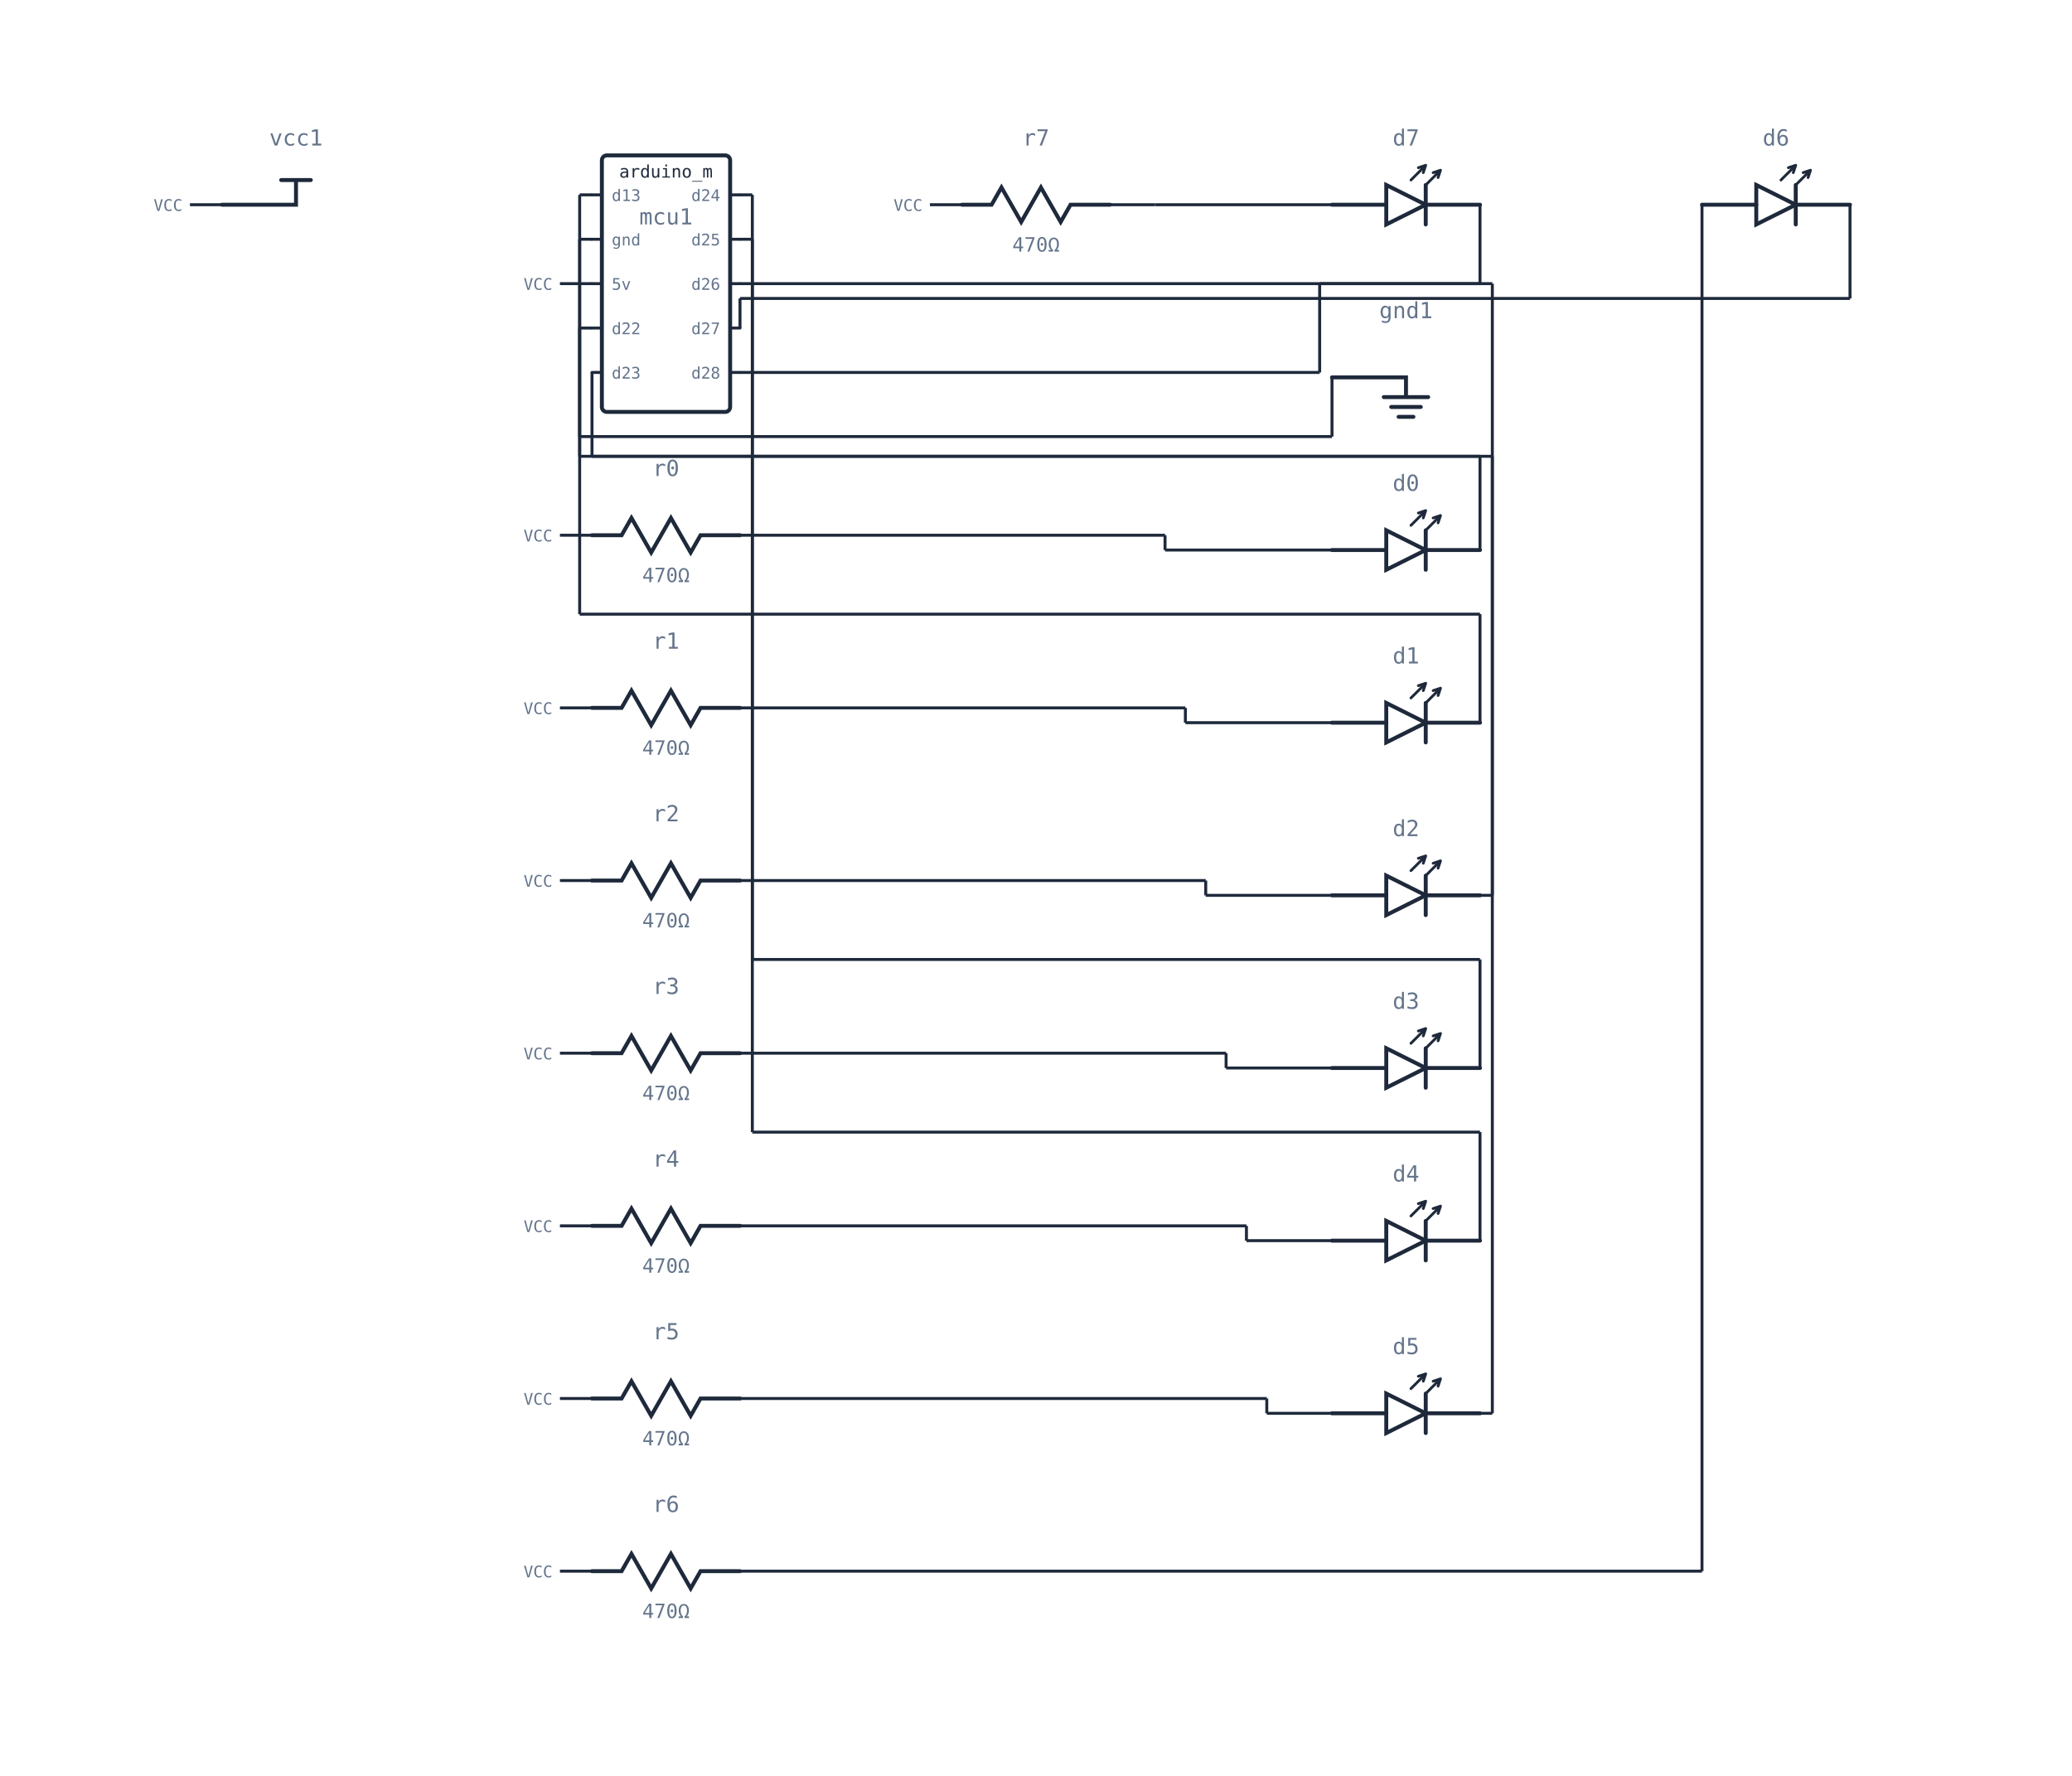
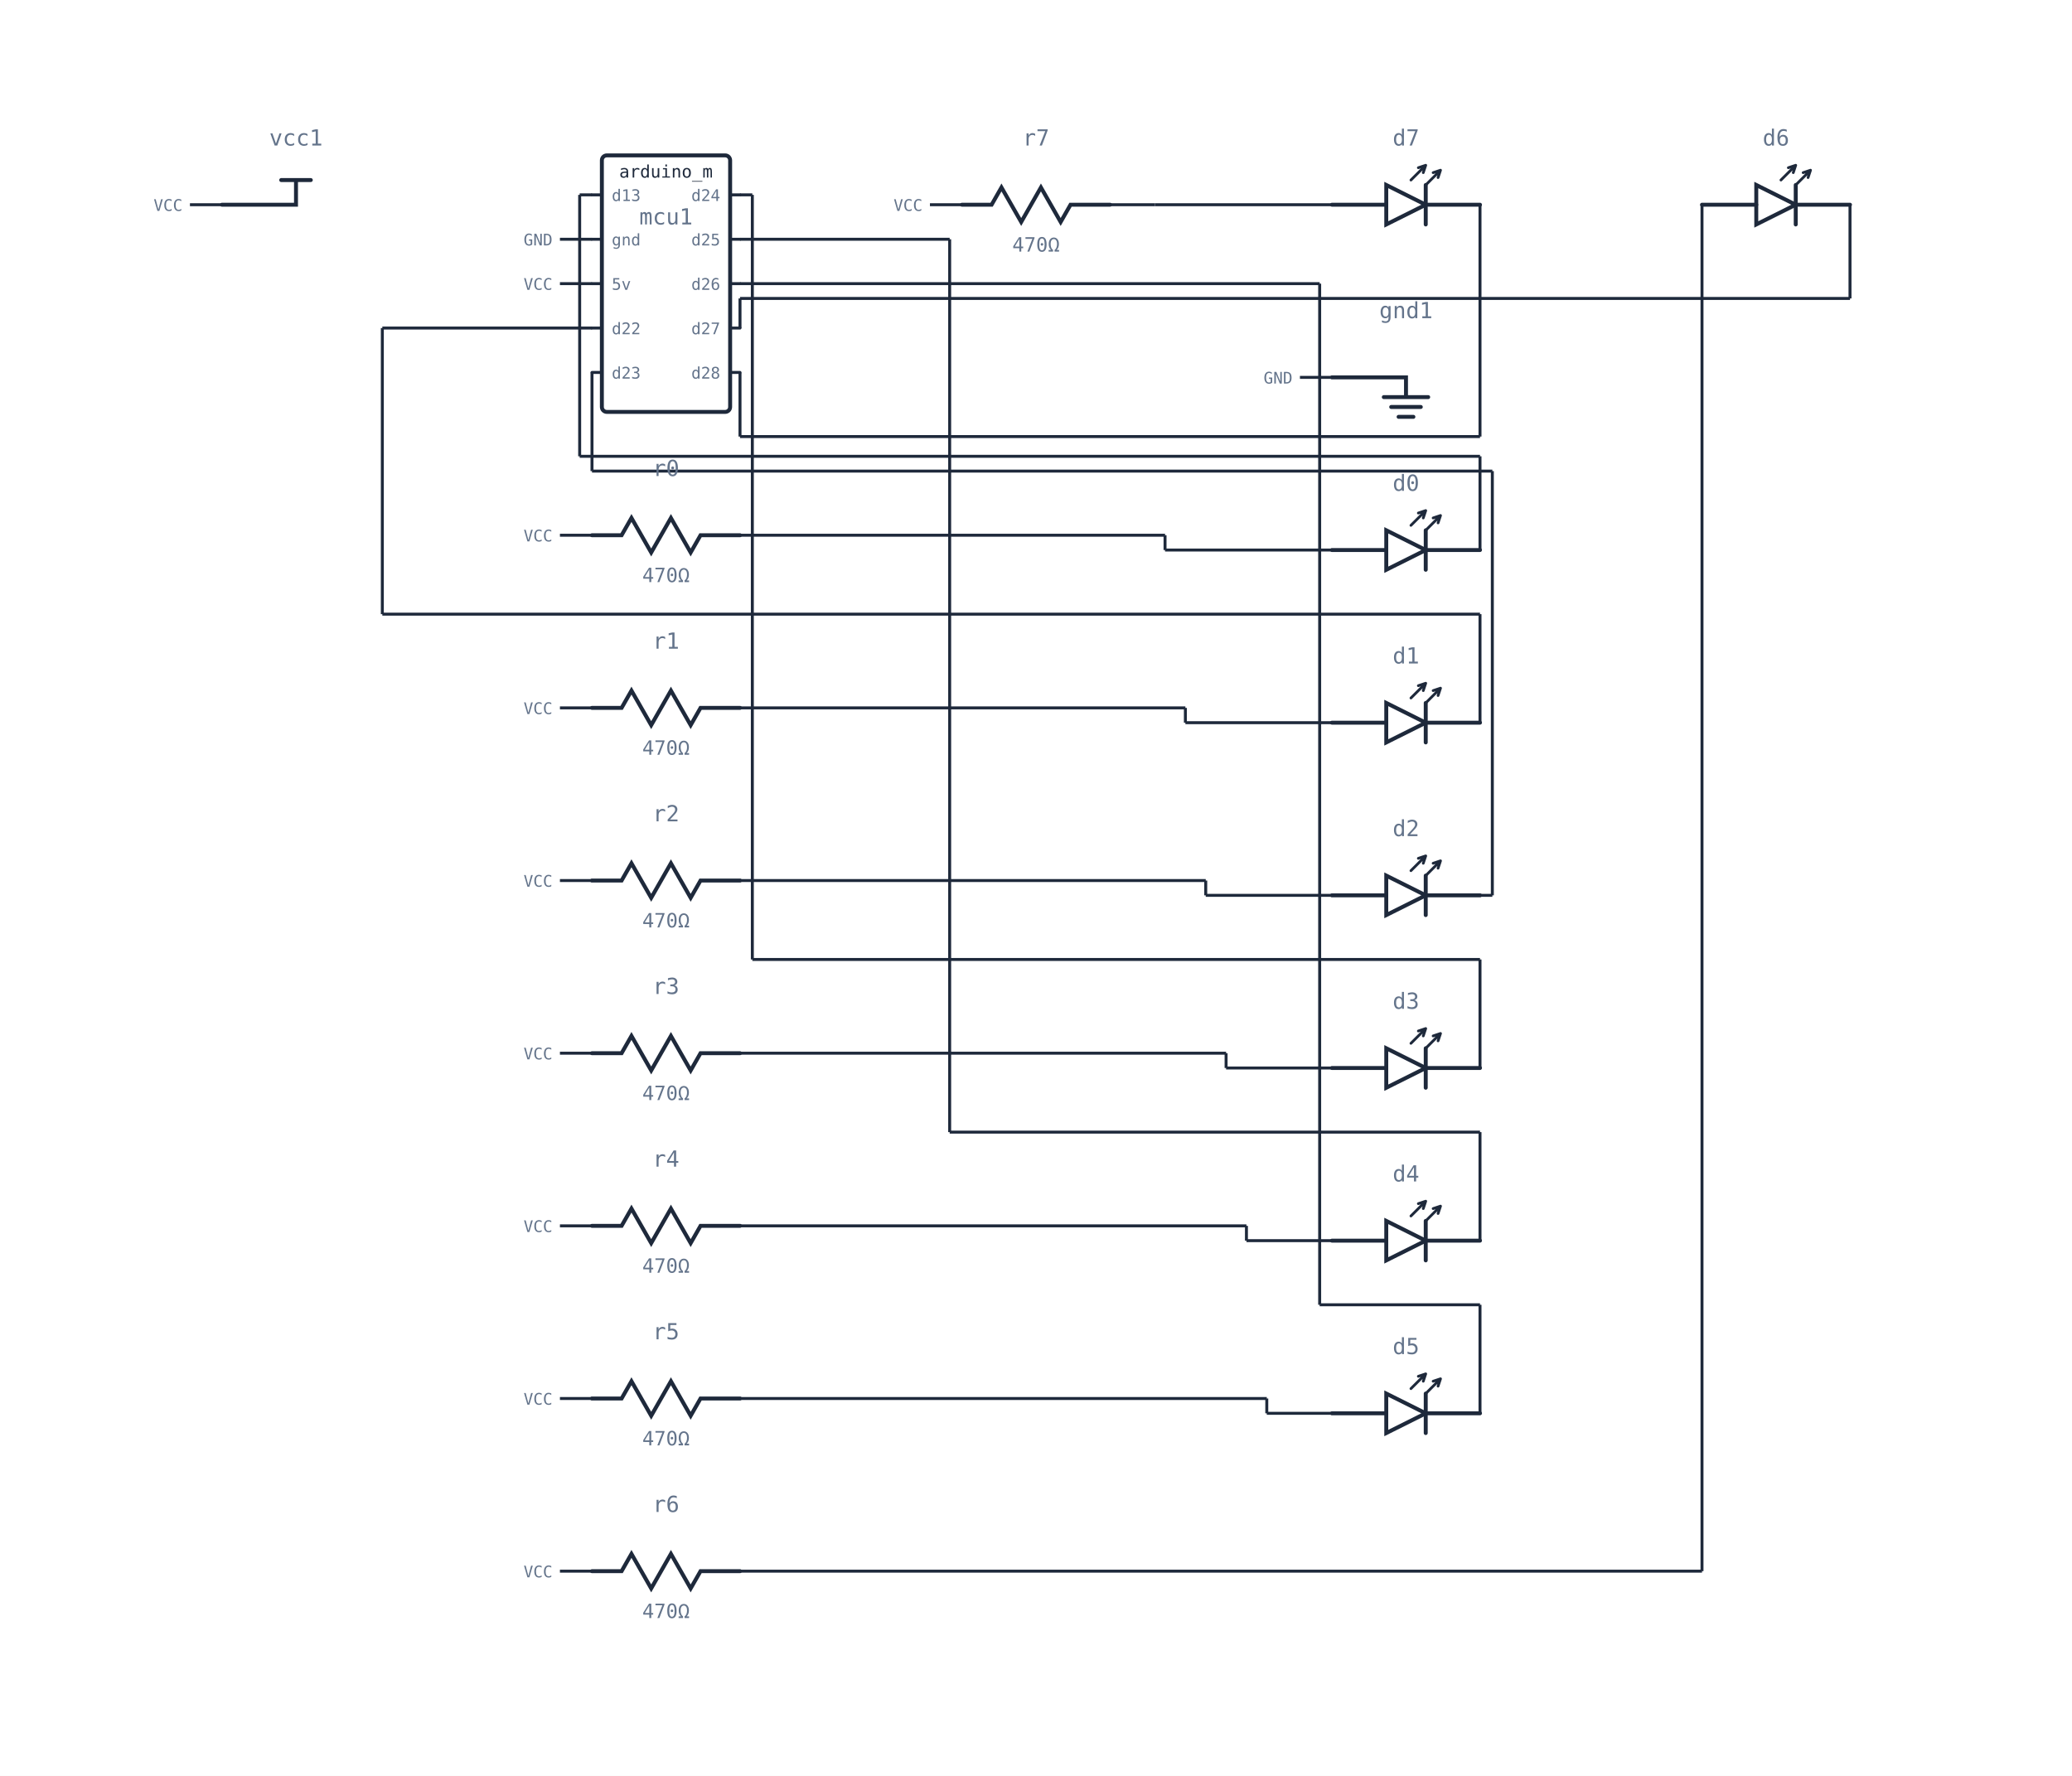
<svg xmlns="http://www.w3.org/2000/svg" width="840" height="720" viewBox="0 0 840 720">
  <rect width="840" height="720" fill="#ffffff" />
  <g fill="none" stroke="#1e293b" stroke-width="1.2">
    <line x1="690" y1="83" x2="690" y2="637" />
    <line x1="690" y1="637" x2="300" y2="637" />
  </g>
  <g fill="none" stroke="#1e293b" stroke-width="1.2">
    <line x1="468.188" y1="83" x2="468.188" y2="83" />
    <line x1="450" y1="83" x2="468.188" y2="83" />
    <line x1="540" y1="83" x2="468.188" y2="83" />
  </g>
  <g fill="none" stroke="#1e293b" stroke-width="1.2">
    <line x1="472.312" y1="217" x2="472.312" y2="223" />
    <line x1="300" y1="217" x2="472.312" y2="217" />
    <line x1="540" y1="223" x2="472.312" y2="223" />
  </g>
  <g fill="none" stroke="#1e293b" stroke-width="1.2">
    <line x1="240" y1="79" x2="235" y2="79" />
    <line x1="235" y1="79" x2="235" y2="185" />
    <line x1="235" y1="185" x2="600" y2="185" />
    <line x1="600" y1="185" x2="600" y2="223" />
  </g>
  <g fill="none" stroke="#1e293b" stroke-width="1.2">
    <line x1="480.562" y1="287" x2="480.562" y2="293" />
    <line x1="300" y1="287" x2="480.562" y2="287" />
    <line x1="540" y1="293" x2="480.562" y2="293" />
  </g>
  <g fill="none" stroke="#1e293b" stroke-width="1.2">
-     <line x1="240" y1="133" x2="235" y2="133" />
-     <line x1="235" y1="133" x2="235" y2="249" />
-     <line x1="235" y1="249" x2="600" y2="249" />
+     <line x1="240" y1="133" x2="155" y2="133" />
+     <line x1="155" y1="133" x2="155" y2="249" />
+     <line x1="155" y1="249" x2="600" y2="249" />
    <line x1="600" y1="249" x2="600" y2="293" />
  </g>
  <g fill="none" stroke="#1e293b" stroke-width="1.2">
    <line x1="488.812" y1="357" x2="488.812" y2="363" />
    <line x1="300" y1="357" x2="488.812" y2="357" />
    <line x1="540" y1="363" x2="488.812" y2="363" />
  </g>
  <g fill="none" stroke="#1e293b" stroke-width="1.2">
-     <line x1="240" y1="151" x2="240" y2="185" />
-     <line x1="240" y1="185" x2="605" y2="185" />
-     <line x1="605" y1="185" x2="605" y2="363" />
+     <line x1="240" y1="151" x2="240" y2="191" />
+     <line x1="240" y1="191" x2="605" y2="191" />
+     <line x1="605" y1="191" x2="605" y2="363" />
    <line x1="605" y1="363" x2="600" y2="363" />
  </g>
  <g fill="none" stroke="#1e293b" stroke-width="1.2">
    <line x1="497.062" y1="427" x2="497.062" y2="433" />
    <line x1="300" y1="427" x2="497.062" y2="427" />
    <line x1="540" y1="433" x2="497.062" y2="433" />
  </g>
  <g fill="none" stroke="#1e293b" stroke-width="1.2">
    <line x1="300" y1="79" x2="305" y2="79" />
    <line x1="305" y1="79" x2="305" y2="389" />
    <line x1="305" y1="389" x2="600" y2="389" />
    <line x1="600" y1="389" x2="600" y2="433" />
  </g>
  <g fill="none" stroke="#1e293b" stroke-width="1.2">
    <line x1="505.312" y1="497" x2="505.312" y2="503" />
    <line x1="300" y1="497" x2="505.312" y2="497" />
    <line x1="540" y1="503" x2="505.312" y2="503" />
  </g>
  <g fill="none" stroke="#1e293b" stroke-width="1.2">
-     <line x1="300" y1="97" x2="305" y2="97" />
-     <line x1="305" y1="97" x2="305" y2="459" />
-     <line x1="305" y1="459" x2="600" y2="459" />
+     <line x1="300" y1="97" x2="385" y2="97" />
+     <line x1="385" y1="97" x2="385" y2="459" />
+     <line x1="385" y1="459" x2="600" y2="459" />
    <line x1="600" y1="459" x2="600" y2="503" />
  </g>
  <g fill="none" stroke="#1e293b" stroke-width="1.2">
    <line x1="513.562" y1="567" x2="513.562" y2="573" />
    <line x1="300" y1="567" x2="513.562" y2="567" />
    <line x1="540" y1="573" x2="513.562" y2="573" />
  </g>
  <g fill="none" stroke="#1e293b" stroke-width="1.2">
-     <line x1="300" y1="115" x2="605" y2="115" />
-     <line x1="605" y1="115" x2="605" y2="573" />
-     <line x1="605" y1="573" x2="600" y2="573" />
+     <line x1="300" y1="115" x2="535" y2="115" />
+     <line x1="535" y1="115" x2="535" y2="529" />
+     <line x1="535" y1="529" x2="600" y2="529" />
+     <line x1="600" y1="529" x2="600" y2="573" />
  </g>
  <g fill="none" stroke="#1e293b" stroke-width="1.2">
    <line x1="750" y1="83" x2="750" y2="121" />
    <line x1="750" y1="121" x2="300" y2="121" />
    <line x1="300" y1="121" x2="300" y2="133" />
  </g>
  <g fill="none" stroke="#1e293b" stroke-width="1.2">
-     <line x1="600" y1="83" x2="600" y2="115" />
-     <line x1="600" y1="115" x2="535" y2="115" />
-     <line x1="535" y1="115" x2="535" y2="151" />
-     <line x1="535" y1="151" x2="300" y2="151" />
-   </g>
-   <g fill="none" stroke="#1e293b" stroke-width="1.2">
-     <line x1="240" y1="97" x2="235" y2="97" />
-     <line x1="235" y1="97" x2="235" y2="177" />
-     <line x1="235" y1="177" x2="540" y2="177" />
-     <line x1="540" y1="177" x2="540" y2="153" />
+     <line x1="600" y1="83" x2="600" y2="177" />
+     <line x1="600" y1="177" x2="300" y2="177" />
+     <line x1="300" y1="177" x2="300" y2="151" />
  </g>
  <g>
    <line x1="90" y1="83" x2="77" y2="83" stroke="#1e293b" stroke-width="1.2" />
    <text x="74" y="85.5" text-anchor="end" font-size="6.5" font-family="monospace" fill="#64748b">VCC</text>
  </g>
  <g>
    <line x1="390" y1="83" x2="377" y2="83" stroke="#1e293b" stroke-width="1.2" />
    <text x="374" y="85.5" text-anchor="end" font-size="6.5" font-family="monospace" fill="#64748b">VCC</text>
  </g>
  <g>
    <line x1="240" y1="115" x2="227" y2="115" stroke="#1e293b" stroke-width="1.2" />
    <text x="224" y="117.5" text-anchor="end" font-size="6.5" font-family="monospace" fill="#64748b">VCC</text>
  </g>
  <g>
    <line x1="240" y1="217" x2="227" y2="217" stroke="#1e293b" stroke-width="1.2" />
    <text x="224" y="219.5" text-anchor="end" font-size="6.5" font-family="monospace" fill="#64748b">VCC</text>
  </g>
  <g>
    <line x1="240" y1="287" x2="227" y2="287" stroke="#1e293b" stroke-width="1.2" />
    <text x="224" y="289.5" text-anchor="end" font-size="6.5" font-family="monospace" fill="#64748b">VCC</text>
  </g>
  <g>
    <line x1="240" y1="357" x2="227" y2="357" stroke="#1e293b" stroke-width="1.2" />
    <text x="224" y="359.5" text-anchor="end" font-size="6.5" font-family="monospace" fill="#64748b">VCC</text>
  </g>
  <g>
    <line x1="240" y1="427" x2="227" y2="427" stroke="#1e293b" stroke-width="1.2" />
    <text x="224" y="429.5" text-anchor="end" font-size="6.5" font-family="monospace" fill="#64748b">VCC</text>
  </g>
  <g>
    <line x1="240" y1="497" x2="227" y2="497" stroke="#1e293b" stroke-width="1.2" />
    <text x="224" y="499.5" text-anchor="end" font-size="6.5" font-family="monospace" fill="#64748b">VCC</text>
  </g>
  <g>
    <line x1="240" y1="567" x2="227" y2="567" stroke="#1e293b" stroke-width="1.2" />
    <text x="224" y="569.5" text-anchor="end" font-size="6.5" font-family="monospace" fill="#64748b">VCC</text>
  </g>
  <g>
    <line x1="240" y1="637" x2="227" y2="637" stroke="#1e293b" stroke-width="1.2" />
    <text x="224" y="639.5" text-anchor="end" font-size="6.5" font-family="monospace" fill="#64748b">VCC</text>
+   </g>
+   <g>
+     <line x1="240" y1="97" x2="227" y2="97" stroke="#1e293b" stroke-width="1.2" />
+     <text x="224" y="99.5" text-anchor="end" font-size="6.5" font-family="monospace" fill="#64748b">GND</text>
+   </g>
+   <g>
+     <line x1="540" y1="153" x2="527" y2="153" stroke="#1e293b" stroke-width="1.2" />
+     <text x="524" y="155.5" text-anchor="end" font-size="6.5" font-family="monospace" fill="#64748b">GND</text>
  </g>
  <g transform="translate(120 83)" stroke="#1e293b" stroke-width="1.6" fill="none" stroke-linecap="round">
    <path d="M -30 0 L 0 0 L 0 -10 M -6 -10 L 6 -10" />
    <text x="0" y="-24" text-anchor="middle" font-size="9" font-family="monospace" fill="#64748b" stroke="none">vcc1</text>
  </g>
  <g transform="translate(570 153)" stroke="#1e293b" stroke-width="1.6" fill="none" stroke-linecap="round">
    <path d="M -30 0 L 0 0 L 0 8 M -9 8 L 9 8 M -6 12 L 6 12 M -3 16 L 3 16" />
    <text x="0" y="-24" text-anchor="middle" font-size="9" font-family="monospace" fill="#64748b" stroke="none">gnd1</text>
  </g>
  <g transform="translate(270 217)" stroke="#1e293b" stroke-width="1.6" fill="none" stroke-linecap="round">
    <path d="M -30 0 L -18 0 L -14 -7 L -6 7 L 2 -7 L 10 7 L 14 0 L 30 0" />
    <text x="0" y="19" text-anchor="middle" font-size="8" font-family="monospace" fill="#64748b" stroke="none">470Ω</text>
    <text x="0" y="-24" text-anchor="middle" font-size="9" font-family="monospace" fill="#64748b" stroke="none">r0</text>
  </g>
  <g transform="translate(270 287)" stroke="#1e293b" stroke-width="1.6" fill="none" stroke-linecap="round">
    <path d="M -30 0 L -18 0 L -14 -7 L -6 7 L 2 -7 L 10 7 L 14 0 L 30 0" />
    <text x="0" y="19" text-anchor="middle" font-size="8" font-family="monospace" fill="#64748b" stroke="none">470Ω</text>
    <text x="0" y="-24" text-anchor="middle" font-size="9" font-family="monospace" fill="#64748b" stroke="none">r1</text>
  </g>
  <g transform="translate(270 357)" stroke="#1e293b" stroke-width="1.6" fill="none" stroke-linecap="round">
    <path d="M -30 0 L -18 0 L -14 -7 L -6 7 L 2 -7 L 10 7 L 14 0 L 30 0" />
    <text x="0" y="19" text-anchor="middle" font-size="8" font-family="monospace" fill="#64748b" stroke="none">470Ω</text>
    <text x="0" y="-24" text-anchor="middle" font-size="9" font-family="monospace" fill="#64748b" stroke="none">r2</text>
  </g>
  <g transform="translate(270 427)" stroke="#1e293b" stroke-width="1.6" fill="none" stroke-linecap="round">
    <path d="M -30 0 L -18 0 L -14 -7 L -6 7 L 2 -7 L 10 7 L 14 0 L 30 0" />
    <text x="0" y="19" text-anchor="middle" font-size="8" font-family="monospace" fill="#64748b" stroke="none">470Ω</text>
    <text x="0" y="-24" text-anchor="middle" font-size="9" font-family="monospace" fill="#64748b" stroke="none">r3</text>
  </g>
  <g transform="translate(270 497)" stroke="#1e293b" stroke-width="1.6" fill="none" stroke-linecap="round">
    <path d="M -30 0 L -18 0 L -14 -7 L -6 7 L 2 -7 L 10 7 L 14 0 L 30 0" />
    <text x="0" y="19" text-anchor="middle" font-size="8" font-family="monospace" fill="#64748b" stroke="none">470Ω</text>
    <text x="0" y="-24" text-anchor="middle" font-size="9" font-family="monospace" fill="#64748b" stroke="none">r4</text>
  </g>
  <g transform="translate(270 567)" stroke="#1e293b" stroke-width="1.6" fill="none" stroke-linecap="round">
    <path d="M -30 0 L -18 0 L -14 -7 L -6 7 L 2 -7 L 10 7 L 14 0 L 30 0" />
    <text x="0" y="19" text-anchor="middle" font-size="8" font-family="monospace" fill="#64748b" stroke="none">470Ω</text>
    <text x="0" y="-24" text-anchor="middle" font-size="9" font-family="monospace" fill="#64748b" stroke="none">r5</text>
  </g>
  <g transform="translate(270 637)" stroke="#1e293b" stroke-width="1.6" fill="none" stroke-linecap="round">
    <path d="M -30 0 L -18 0 L -14 -7 L -6 7 L 2 -7 L 10 7 L 14 0 L 30 0" />
    <text x="0" y="19" text-anchor="middle" font-size="8" font-family="monospace" fill="#64748b" stroke="none">470Ω</text>
    <text x="0" y="-24" text-anchor="middle" font-size="9" font-family="monospace" fill="#64748b" stroke="none">r6</text>
  </g>
  <g transform="translate(420 83)" stroke="#1e293b" stroke-width="1.6" fill="none" stroke-linecap="round">
    <path d="M -30 0 L -18 0 L -14 -7 L -6 7 L 2 -7 L 10 7 L 14 0 L 30 0" />
    <text x="0" y="19" text-anchor="middle" font-size="8" font-family="monospace" fill="#64748b" stroke="none">470Ω</text>
    <text x="0" y="-24" text-anchor="middle" font-size="9" font-family="monospace" fill="#64748b" stroke="none">r7</text>
  </g>
  <g transform="translate(570 223)" stroke="#1e293b" stroke-width="1.6" fill="none" stroke-linecap="round">
    <path d="M -30 0 L -8 0 M 8 0 L 30 0" />
    <path d="M -8 -8 L -8 8 L 8 0 Z" />
    <path d="M 8 -8 L 8 8" />
    <path d="M 2 -10 L 8 -16 M 8 -16 L 5 -15 M 8 -16 L 7 -13 M 8 -8 L 14 -14 M 14 -14 L 11 -13 M 14 -14 L 13 -11" stroke-width="1.1" />
    <text x="0" y="-24" text-anchor="middle" font-size="9" font-family="monospace" fill="#64748b" stroke="none">d0</text>
  </g>
  <g transform="translate(570 293)" stroke="#1e293b" stroke-width="1.6" fill="none" stroke-linecap="round">
    <path d="M -30 0 L -8 0 M 8 0 L 30 0" />
    <path d="M -8 -8 L -8 8 L 8 0 Z" />
    <path d="M 8 -8 L 8 8" />
    <path d="M 2 -10 L 8 -16 M 8 -16 L 5 -15 M 8 -16 L 7 -13 M 8 -8 L 14 -14 M 14 -14 L 11 -13 M 14 -14 L 13 -11" stroke-width="1.1" />
    <text x="0" y="-24" text-anchor="middle" font-size="9" font-family="monospace" fill="#64748b" stroke="none">d1</text>
  </g>
  <g transform="translate(570 363)" stroke="#1e293b" stroke-width="1.6" fill="none" stroke-linecap="round">
    <path d="M -30 0 L -8 0 M 8 0 L 30 0" />
    <path d="M -8 -8 L -8 8 L 8 0 Z" />
    <path d="M 8 -8 L 8 8" />
    <path d="M 2 -10 L 8 -16 M 8 -16 L 5 -15 M 8 -16 L 7 -13 M 8 -8 L 14 -14 M 14 -14 L 11 -13 M 14 -14 L 13 -11" stroke-width="1.1" />
    <text x="0" y="-24" text-anchor="middle" font-size="9" font-family="monospace" fill="#64748b" stroke="none">d2</text>
  </g>
  <g transform="translate(570 433)" stroke="#1e293b" stroke-width="1.6" fill="none" stroke-linecap="round">
    <path d="M -30 0 L -8 0 M 8 0 L 30 0" />
    <path d="M -8 -8 L -8 8 L 8 0 Z" />
    <path d="M 8 -8 L 8 8" />
    <path d="M 2 -10 L 8 -16 M 8 -16 L 5 -15 M 8 -16 L 7 -13 M 8 -8 L 14 -14 M 14 -14 L 11 -13 M 14 -14 L 13 -11" stroke-width="1.1" />
    <text x="0" y="-24" text-anchor="middle" font-size="9" font-family="monospace" fill="#64748b" stroke="none">d3</text>
  </g>
  <g transform="translate(570 503)" stroke="#1e293b" stroke-width="1.6" fill="none" stroke-linecap="round">
    <path d="M -30 0 L -8 0 M 8 0 L 30 0" />
    <path d="M -8 -8 L -8 8 L 8 0 Z" />
    <path d="M 8 -8 L 8 8" />
    <path d="M 2 -10 L 8 -16 M 8 -16 L 5 -15 M 8 -16 L 7 -13 M 8 -8 L 14 -14 M 14 -14 L 11 -13 M 14 -14 L 13 -11" stroke-width="1.1" />
    <text x="0" y="-24" text-anchor="middle" font-size="9" font-family="monospace" fill="#64748b" stroke="none">d4</text>
  </g>
  <g transform="translate(570 573)" stroke="#1e293b" stroke-width="1.6" fill="none" stroke-linecap="round">
    <path d="M -30 0 L -8 0 M 8 0 L 30 0" />
    <path d="M -8 -8 L -8 8 L 8 0 Z" />
    <path d="M 8 -8 L 8 8" />
    <path d="M 2 -10 L 8 -16 M 8 -16 L 5 -15 M 8 -16 L 7 -13 M 8 -8 L 14 -14 M 14 -14 L 11 -13 M 14 -14 L 13 -11" stroke-width="1.1" />
    <text x="0" y="-24" text-anchor="middle" font-size="9" font-family="monospace" fill="#64748b" stroke="none">d5</text>
  </g>
  <g transform="translate(720 83)" stroke="#1e293b" stroke-width="1.6" fill="none" stroke-linecap="round">
    <path d="M -30 0 L -8 0 M 8 0 L 30 0" />
    <path d="M -8 -8 L -8 8 L 8 0 Z" />
    <path d="M 8 -8 L 8 8" />
    <path d="M 2 -10 L 8 -16 M 8 -16 L 5 -15 M 8 -16 L 7 -13 M 8 -8 L 14 -14 M 14 -14 L 11 -13 M 14 -14 L 13 -11" stroke-width="1.1" />
    <text x="0" y="-24" text-anchor="middle" font-size="9" font-family="monospace" fill="#64748b" stroke="none">d6</text>
  </g>
  <g transform="translate(570 83)" stroke="#1e293b" stroke-width="1.6" fill="none" stroke-linecap="round">
    <path d="M -30 0 L -8 0 M 8 0 L 30 0" />
    <path d="M -8 -8 L -8 8 L 8 0 Z" />
    <path d="M 8 -8 L 8 8" />
    <path d="M 2 -10 L 8 -16 M 8 -16 L 5 -15 M 8 -16 L 7 -13 M 8 -8 L 14 -14 M 14 -14 L 11 -13 M 14 -14 L 13 -11" stroke-width="1.1" />
    <text x="0" y="-24" text-anchor="middle" font-size="9" font-family="monospace" fill="#64748b" stroke="none">d7</text>
  </g>
  <g transform="translate(270 115)" stroke="#1e293b" stroke-width="1.6" fill="none" stroke-linecap="round">
    <rect x="-26" y="-52" width="52" height="104" rx="2" />
    <path d="M -26 -36 L -30 -36" stroke-width="1.2" />
    <text x="-22" y="-33.5" text-anchor="start" font-size="6.5" font-family="monospace" fill="#64748b" stroke="none">d13</text>
    <path d="M -26 -18 L -30 -18" stroke-width="1.2" />
    <text x="-22" y="-15.5" text-anchor="start" font-size="6.5" font-family="monospace" fill="#64748b" stroke="none">gnd</text>
    <path d="M -26 0 L -30 0" stroke-width="1.2" />
    <text x="-22" y="2.5" text-anchor="start" font-size="6.5" font-family="monospace" fill="#64748b" stroke="none">5v</text>
    <path d="M -26 18 L -30 18" stroke-width="1.2" />
    <text x="-22" y="20.5" text-anchor="start" font-size="6.5" font-family="monospace" fill="#64748b" stroke="none">d22</text>
    <path d="M -26 36 L -30 36" stroke-width="1.2" />
    <text x="-22" y="38.5" text-anchor="start" font-size="6.5" font-family="monospace" fill="#64748b" stroke="none">d23</text>
    <path d="M 26 -36 L 30 -36" stroke-width="1.2" />
    <text x="22" y="-33.5" text-anchor="end" font-size="6.5" font-family="monospace" fill="#64748b" stroke="none">d24</text>
    <path d="M 26 -18 L 30 -18" stroke-width="1.2" />
    <text x="22" y="-15.5" text-anchor="end" font-size="6.5" font-family="monospace" fill="#64748b" stroke="none">d25</text>
    <path d="M 26 0 L 30 0" stroke-width="1.2" />
    <text x="22" y="2.5" text-anchor="end" font-size="6.5" font-family="monospace" fill="#64748b" stroke="none">d26</text>
    <path d="M 26 18 L 30 18" stroke-width="1.2" />
    <text x="22" y="20.5" text-anchor="end" font-size="6.5" font-family="monospace" fill="#64748b" stroke="none">d27</text>
    <path d="M 26 36 L 30 36" stroke-width="1.2" />
    <text x="22" y="38.5" text-anchor="end" font-size="6.5" font-family="monospace" fill="#64748b" stroke="none">d28</text>
    <text x="0" y="-43" text-anchor="middle" font-size="7" font-family="monospace" fill="#1e293b" stroke="none">arduino_m</text>
    <text x="0" y="-24" text-anchor="middle" font-size="9" font-family="monospace" fill="#64748b" stroke="none">mcu1</text>
  </g>
</svg>
